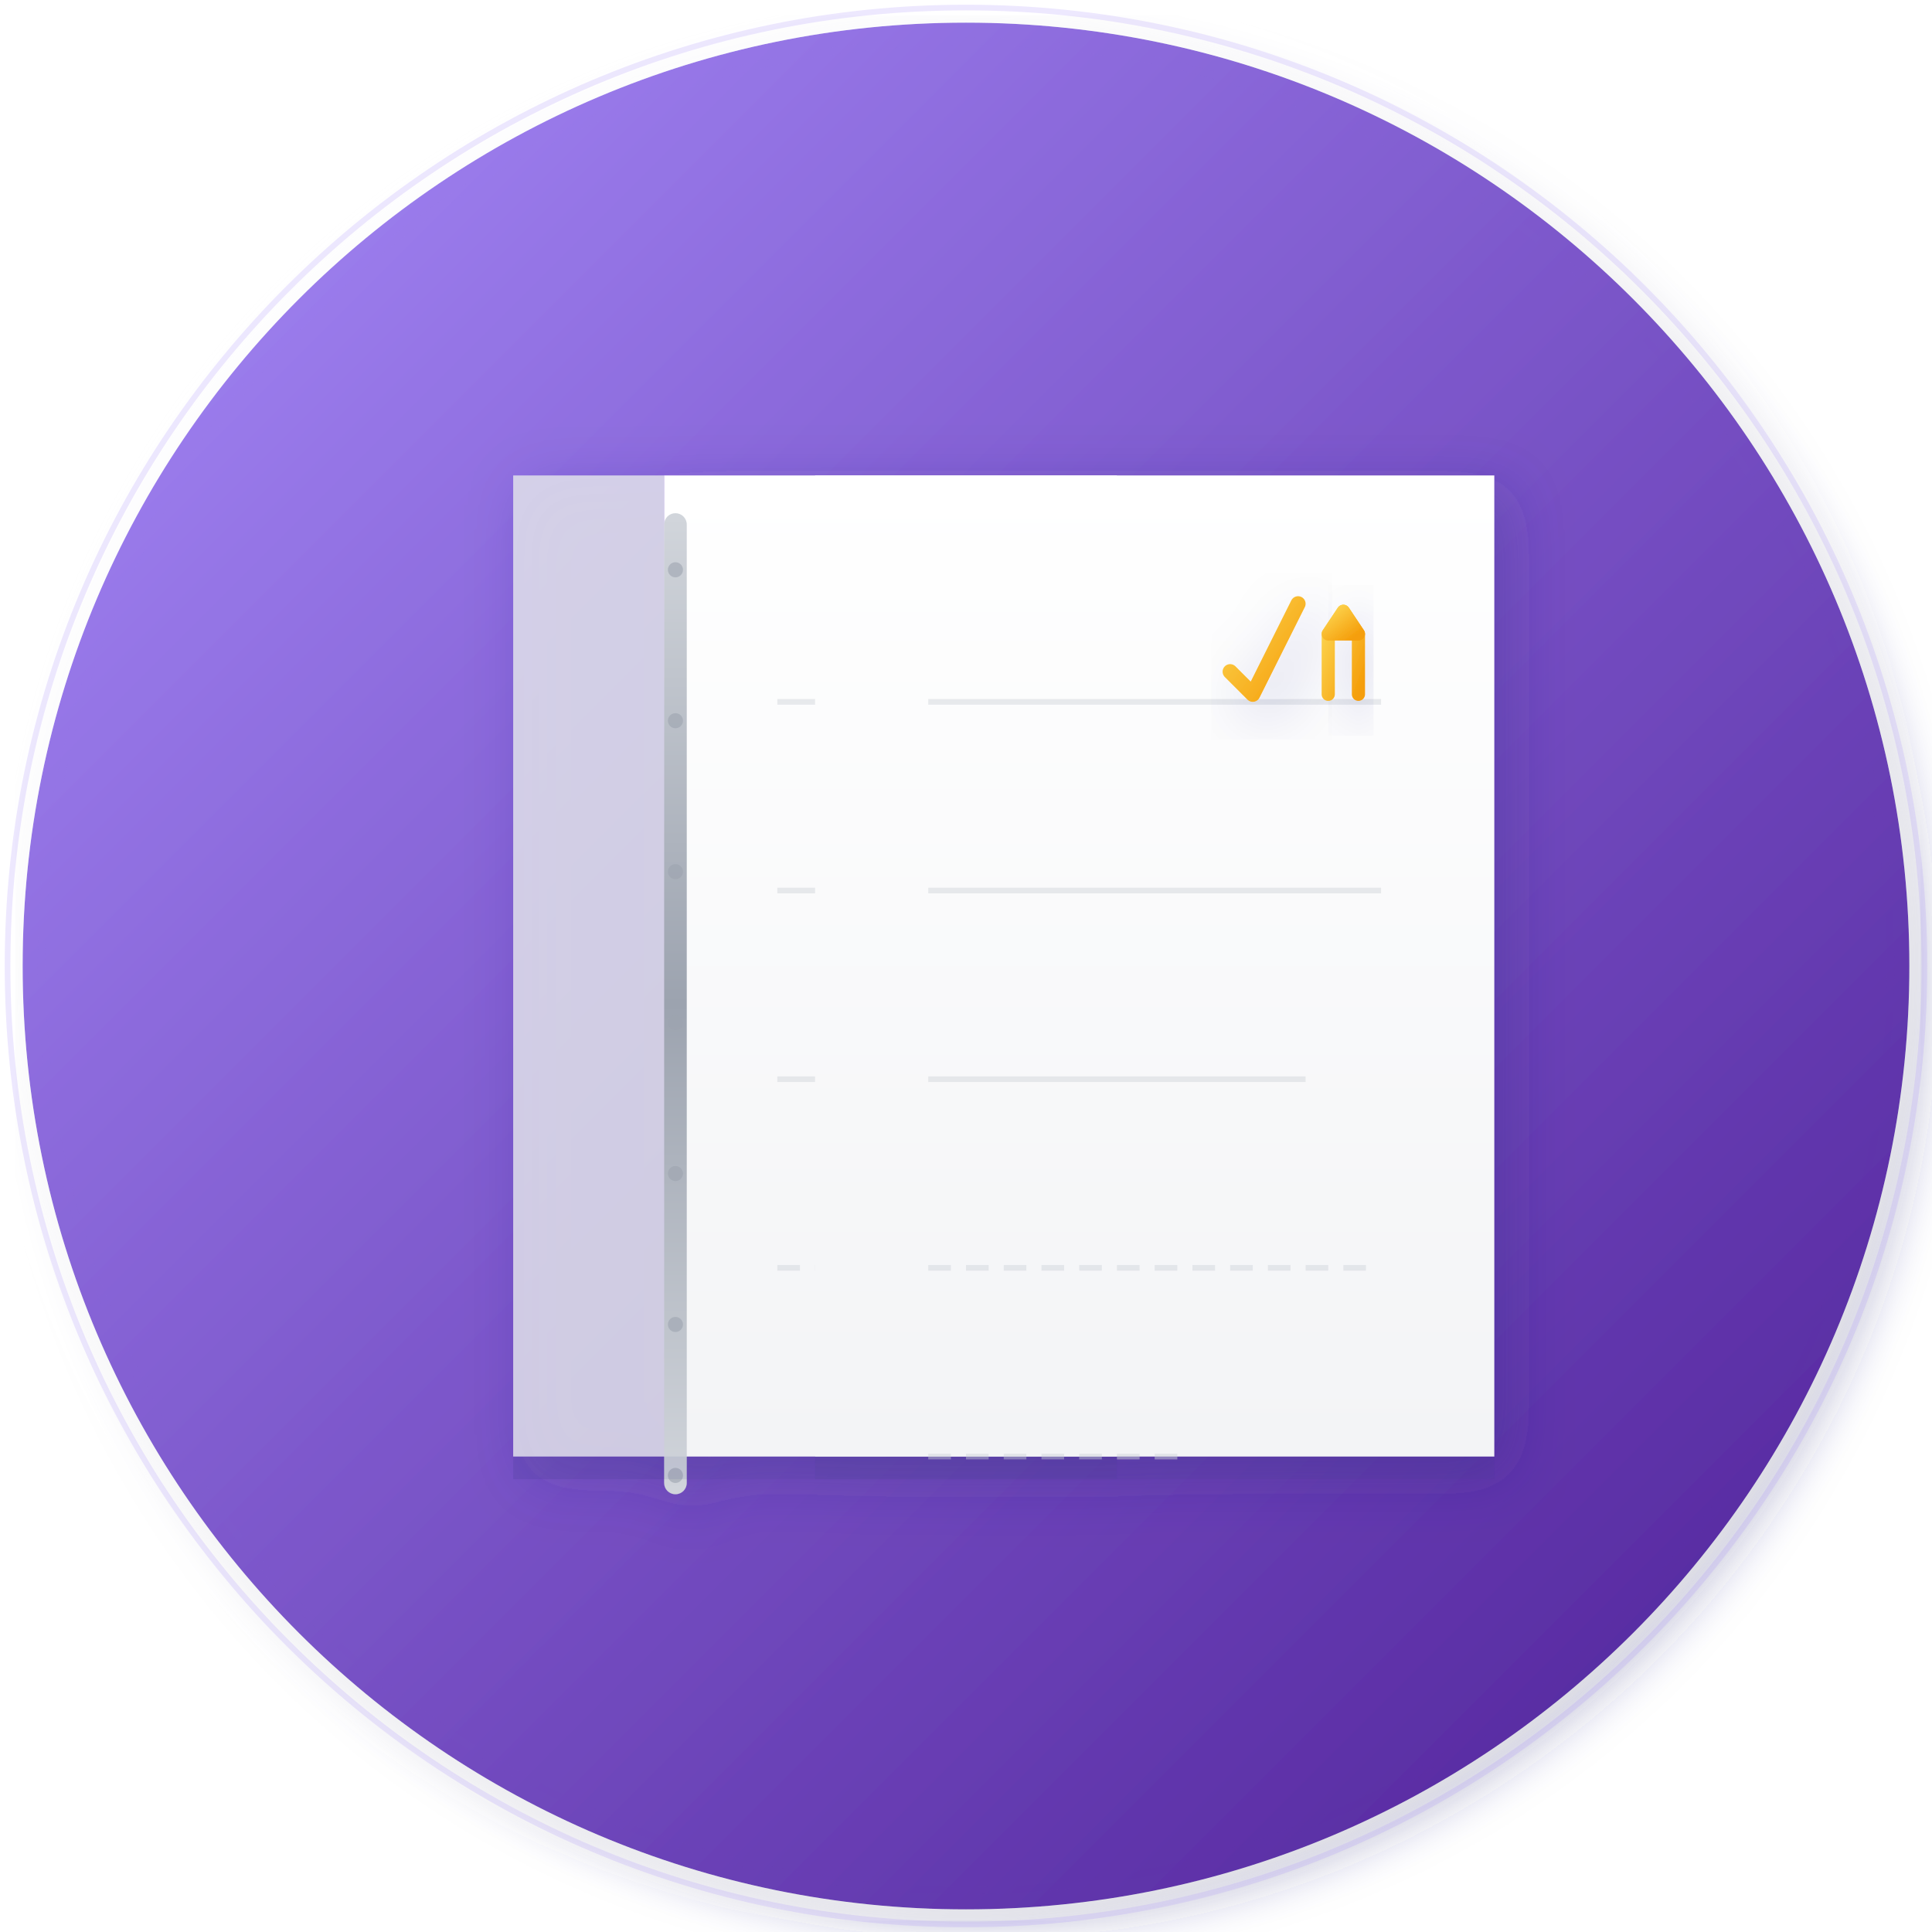
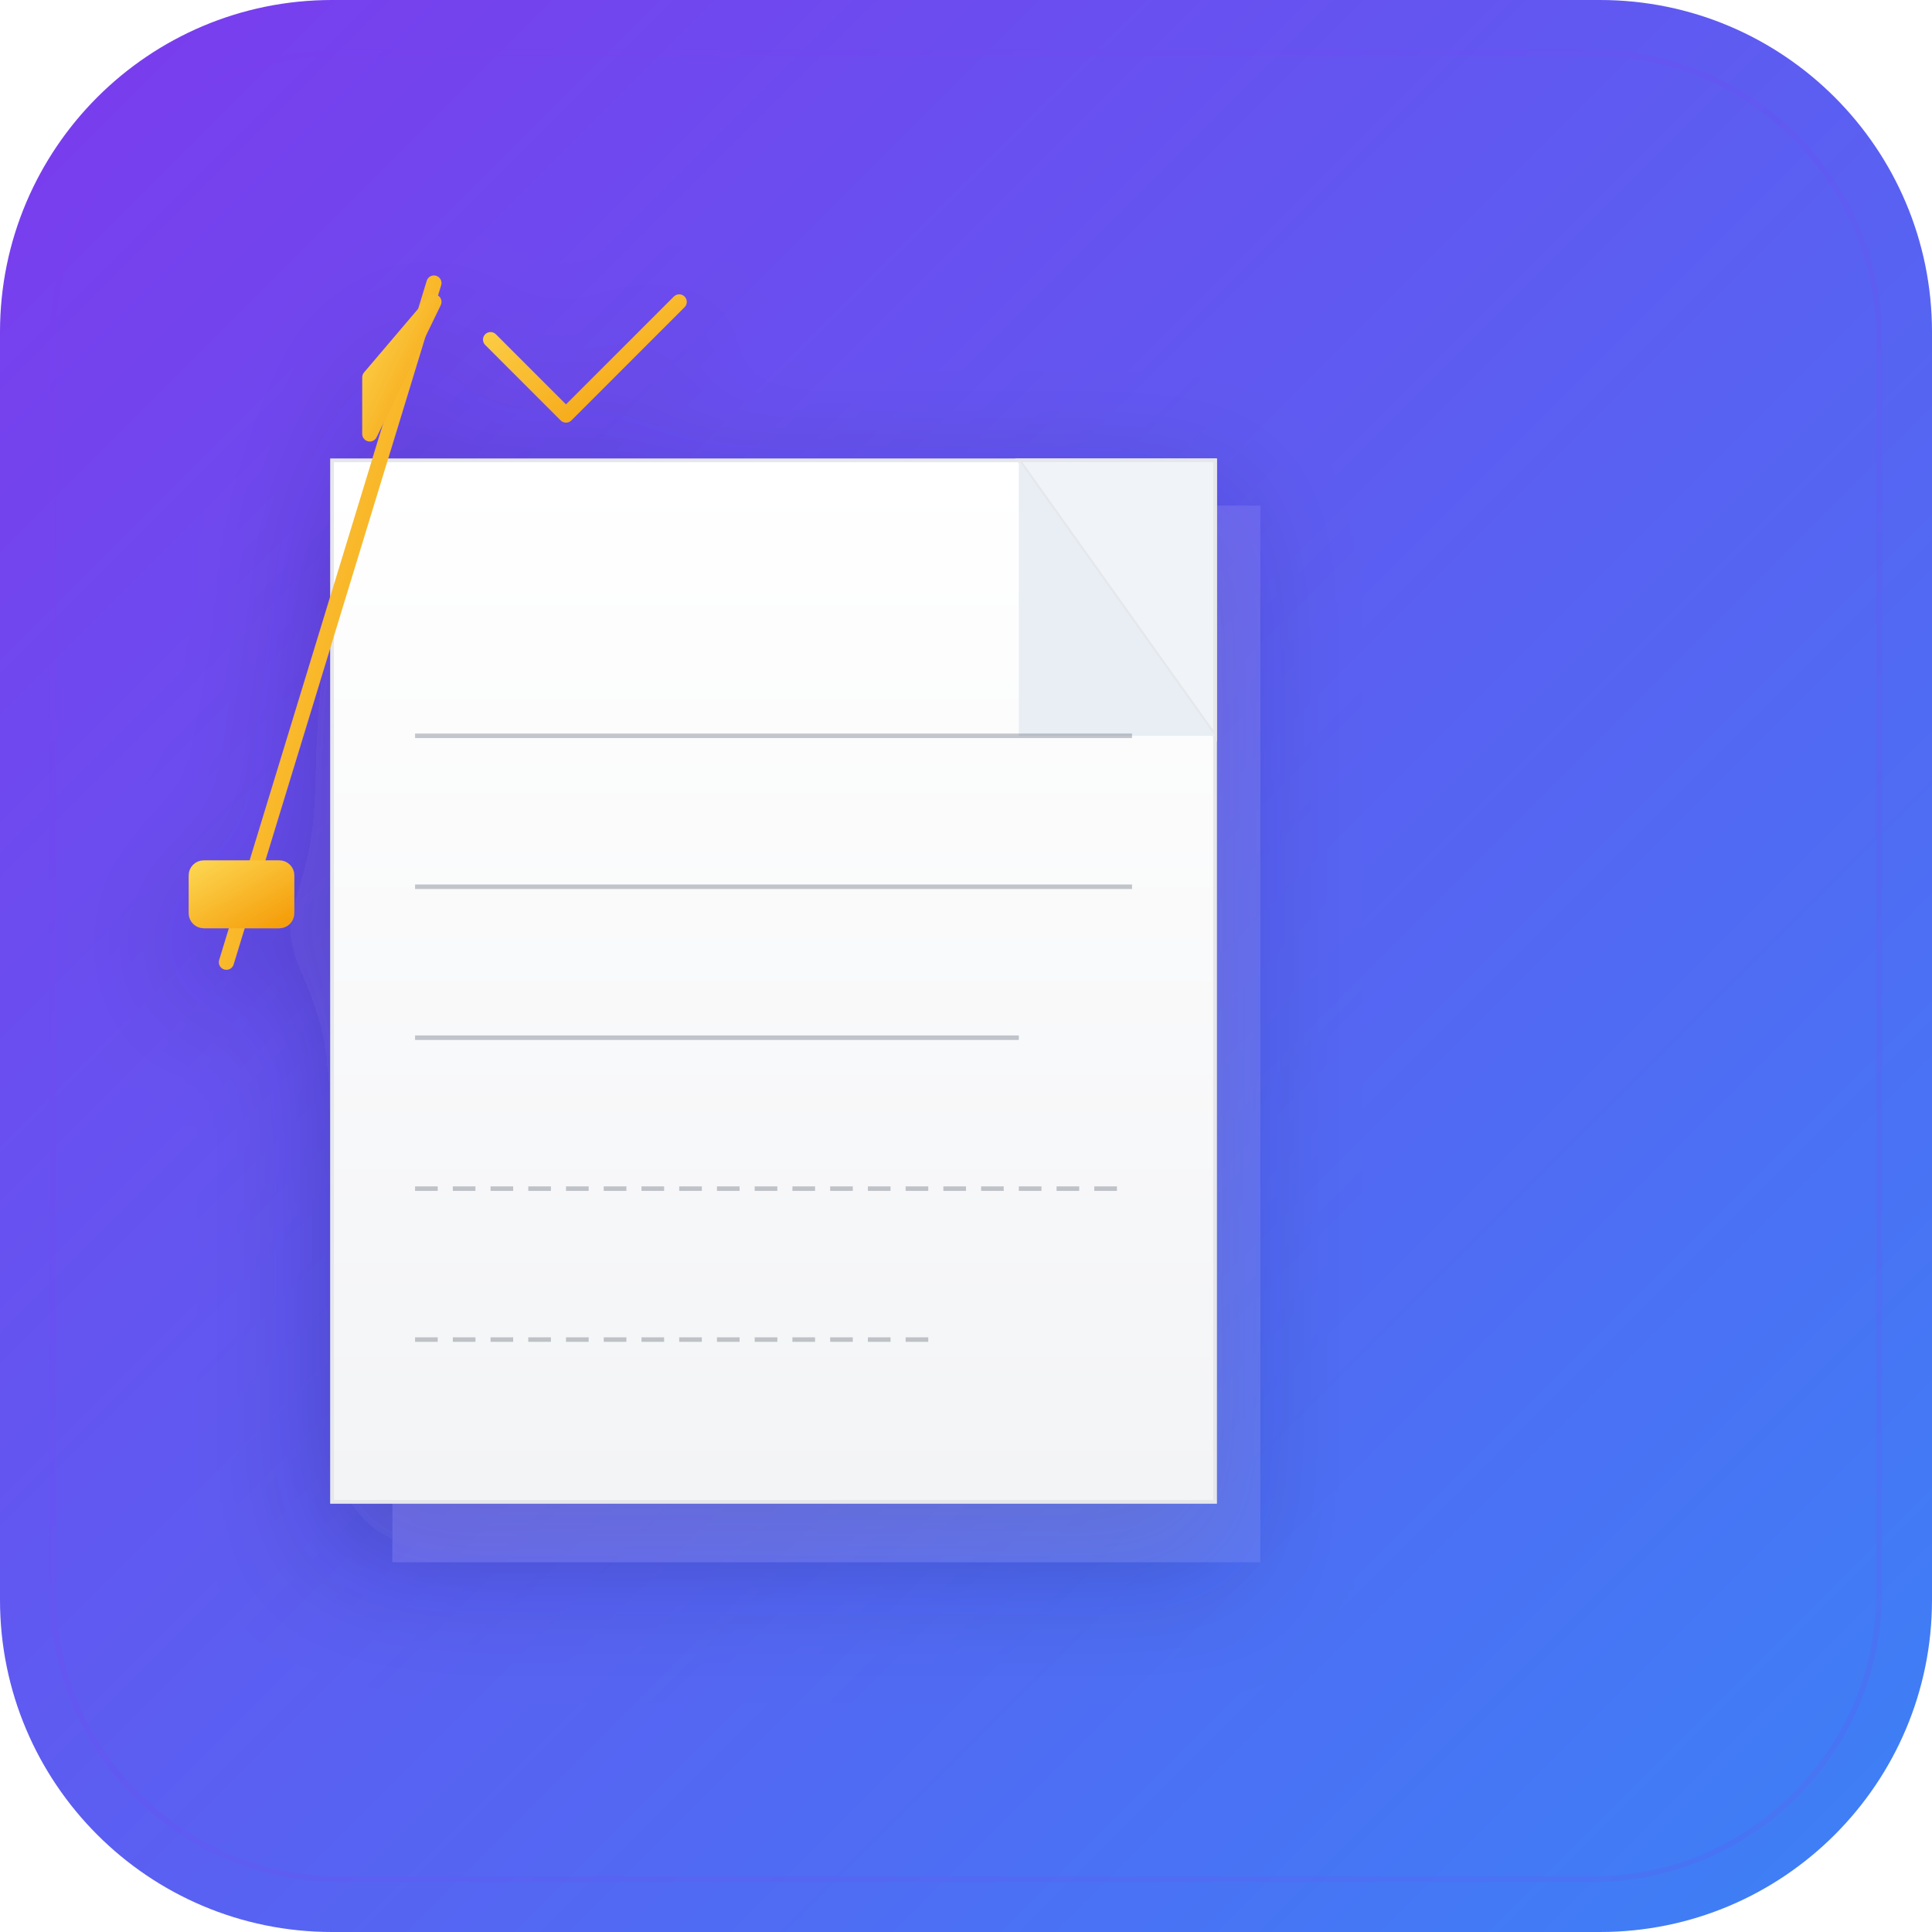
<svg xmlns="http://www.w3.org/2000/svg" viewBox="0 0 512 512" width="512" height="512">
  <defs>
-     <linearGradient id="bgGradient" x1="0%" y1="0%" x2="100%" y2="100%">
-       <stop offset="0%" stop-color="#A78BFA" />
-       <stop offset="100%" stop-color="#4C1D95" />
+     <linearGradient id="bg" x1="0" y1="0" x2="1" y2="1">
+       <stop offset="0" stop-color="#7C3AED" />
+       <stop offset="1" stop-color="#3B82F6" />
    </linearGradient>
-     <linearGradient id="pageGradient" x1="0%" y1="0%" x2="0%" y2="100%">
-       <stop offset="0%" stop-color="#FFFFFF" />
-       <stop offset="100%" stop-color="#F3F4F6" />
+     <linearGradient id="paper" x1="0" y1="0" x2="0" y2="1">
+       <stop offset="0" stop-color="#FFFFFF" />
+       <stop offset="1" stop-color="#F3F4F6" />
    </linearGradient>
-     <linearGradient id="goldGradient" x1="0%" y1="0%" x2="100%" y2="100%">
-       <stop offset="0%" stop-color="#FCD34D" />
-       <stop offset="100%" stop-color="#F59E0B" />
+     <linearGradient id="gold" x1="0" y1="0" x2="1" y2="1">
+       <stop offset="0" stop-color="#FCD34D" />
+       <stop offset="1" stop-color="#F59E0B" />
    </linearGradient>
-     <linearGradient id="spiralGradient" x1="0%" y1="0%" x2="0%" y2="100%">
-       <stop offset="0%" stop-color="#D1D5DB" />
-       <stop offset="50%" stop-color="#9CA3AF" />
-       <stop offset="100%" stop-color="#D1D5DB" />
-     </linearGradient>
-     <filter id="softShadow" x="-50%" y="-50%" width="200%" height="200%">
-       <feDropShadow dx="4" dy="4" stdDeviation="8" flood-color="#312E81" flood-opacity="0.25" />
-     </filter>
-     <filter id="innerHighlight" x="-50%" y="-50%" width="200%" height="200%">
-       <feGaussianBlur in="SourceAlpha" stdDeviation="3" result="blur" />
-       <feSpecularLighting surfaceScale="5" specularConstant="1" specularExponent="10" lighting-color="#FFFFFF" in="blur" result="spec">
-         <fePointLight x="150" y="100" z="200" />
-       </feSpecularLighting>
-       <feComposite in="spec" in2="SourceAlpha" operator="in" result="spec" />
-       <feComposite in="SourceGraphic" in2="spec" operator="arithmetic" k1="0" k2="1" k3="1" k4="0" />
-     </filter>
-     <filter id="neumoEffect" x="-20%" y="-20%" width="140%" height="140%">
-       <feGaussianBlur in="SourceAlpha" stdDeviation="6" result="blur1" />
-       <feOffset dx="4" dy="4" result="offset1" />
-       <feFlood flood-color="#312E81" flood-opacity="0.3" result="color1" />
-       <feComposite in="color1" in2="offset1" operator="in" result="shadow1" />
-       <feGaussianBlur in="SourceAlpha" stdDeviation="4" result="blur2" />
-       <feOffset dx="-3" dy="-3" result="offset2" />
-       <feFlood flood-color="#FFFFFF" flood-opacity="0.6" result="color2" />
-       <feComposite in="color2" in2="offset2" operator="in" result="highlight1" />
-       <feMerge>
-         <feMergeNode in="shadow1" />
-         <feMergeNode in="highlight1" />
-         <feMergeNode in="SourceGraphic" />
-       </feMerge>
+     <filter id="shadow" x="-20%" y="-20%" width="140%" height="140%">
+       <feDropShadow dx="0" dy="12" stdDeviation="16" flood-color="#1E293B" flood-opacity="0.25" />
    </filter>
  </defs>
-   <circle cx="256" cy="256" r="250" fill="url(#bgGradient)" filter="url(#neumoEffect)" />
-   <circle cx="256" cy="256" r="245" fill="none" stroke="url(#bgGradient)" stroke-width="2" opacity="0.3" />
-   <g transform="translate(256, 256)" filter="url(#softShadow)">
-     <path d="M-120,-130 L-80,-130 L-80,130 L-120,130 Z" fill="#E5E7EB" opacity="0.8" />
-     <g>
-       <path d="M-80,-130 L40,-130 L40,130 L-80,130 Z" fill="url(#pageGradient)" />
-       <g transform="translate(-80, -120)">
-         <rect x="0" y="0" width="6" height="260" rx="3" fill="url(#spiralGradient)" />
-         <g fill="#9CA3AF" opacity="0.6">
-           <circle cx="3" cy="15" r="2" />
-           <circle cx="3" cy="55" r="2" />
-           <circle cx="3" cy="95" r="2" />
-           <circle cx="3" cy="135" r="2" />
-           <circle cx="3" cy="175" r="2" />
-           <circle cx="3" cy="215" r="2" />
-           <circle cx="3" cy="255" r="2" />
-         </g>
-       </g>
-       <g stroke="#D1D5DB" stroke-width="1.5" opacity="0.5">
-         <line x1="-50" y1="-70" x2="30" y2="-70" />
-         <line x1="-50" y1="-20" x2="30" y2="-20" />
-         <line x1="-50" y1="30" x2="10" y2="30" />
-         <line x1="-50" y1="80" x2="30" y2="80" stroke-dasharray="6,4" />
-       </g>
+   <rect x="0" y="0" width="512" height="512" rx="88" fill="url(#bg)" />
+   <g filter="url(#shadow)">
+     <path d="M100,130 L330,130 L330,410 L100,410 Z" fill="#C2B7F0" opacity="0.12" transform="translate(4,4)" />
+     <path d="M88,122 L322,122 L322,398 L88,398 Z" fill="url(#paper)" stroke="#E5E7EB" stroke-width="1" rx="10" />
+     <path d="M270,122 L322,122 L322,195 Z" fill="#F0F4F8" stroke="#E5E7EB" stroke-width="1" />
+     <path d="M270,122 L322,195 L270,195 Z" fill="#E8EEF4" />
+     <g stroke="#6B7280" stroke-width="1.2" opacity="0.4">
+       <line x1="110" y1="195" x2="300" y2="195" />
+       <line x1="110" y1="235" x2="300" y2="235" />
+       <line x1="110" y1="275" x2="270" y2="275" />
+       <line x1="110" y1="315" x2="300" y2="315" stroke-dasharray="6,4" />
+       <line x1="110" y1="355" x2="250" y2="355" stroke-dasharray="6,4" />
    </g>
-     <g>
-       <path d="M-40,-130 L140,-130 L140,130 L-40,130 Z" fill="url(#pageGradient)" />
-       <g stroke="#D1D5DB" stroke-width="1.5" opacity="0.5">
-         <line x1="-10" y1="-70" x2="110" y2="-70" />
-         <line x1="-10" y1="-20" x2="110" y2="-20" />
-         <line x1="-10" y1="30" x2="90" y2="30" />
-         <line x1="-10" y1="80" x2="110" y2="80" stroke-dasharray="6,4" />
-         <line x1="-10" y1="130" x2="60" y2="130" stroke-dasharray="6,4" />
-       </g>
-       <g transform="translate(70, -90)" fill="none" stroke="url(#goldGradient)" stroke-width="4" stroke-linecap="round" stroke-linejoin="round">
-         <path d="M0,12 L6,18 L18,-6" filter="url(#softShadow)" />
-       </g>
-       <g transform="translate(100, -90)" fill="none" stroke="url(#goldGradient)" stroke-width="3.5" stroke-linecap="round" stroke-linejoin="round">
-         <path d="M-4,18 L-4,2 L0,-4 L4,2 L4,18" filter="url(#softShadow)" />
-         <line x1="-4" y1="6" x2="4" y2="6" />
-         <polygon points="-4,2 0,-4 4,2" fill="url(#goldGradient)" />
-       </g>
+     <g transform="translate(60, 65)" fill="none" stroke="url(#gold)" stroke-width="4" stroke-linecap="round" stroke-linejoin="round">
+       <path d="M0,190 L55,10" />
+       <polygon points="38,50 55,15 38,35" fill="url(#gold)" />
+       <rect x="-8" y="165" width="24" height="14" rx="2" fill="url(#gold)" />
+       <path d="M70,25 L90,45 L120,15" />
    </g>
-     <path d="M-120,130 L-80,130 L-80,136 L-120,136 Z" fill="#312E81" opacity="0.15" />
-     <path d="M-80,130 L40,130 L40,136 L-80,136 Z" fill="#312E81" opacity="0.1" />
-     <path d="M-40,130 L140,130 L140,136 L-40,136 Z" fill="#312E81" opacity="0.1" />
  </g>
-   <circle cx="256" cy="256" r="254" fill="none" stroke="#A78BFA" stroke-width="1.5" opacity="0.2" />
+   <rect x="14" y="14" width="484" height="484" rx="76" fill="none" stroke="#7C3AED" stroke-width="1.5" opacity="0.12" />
</svg>
